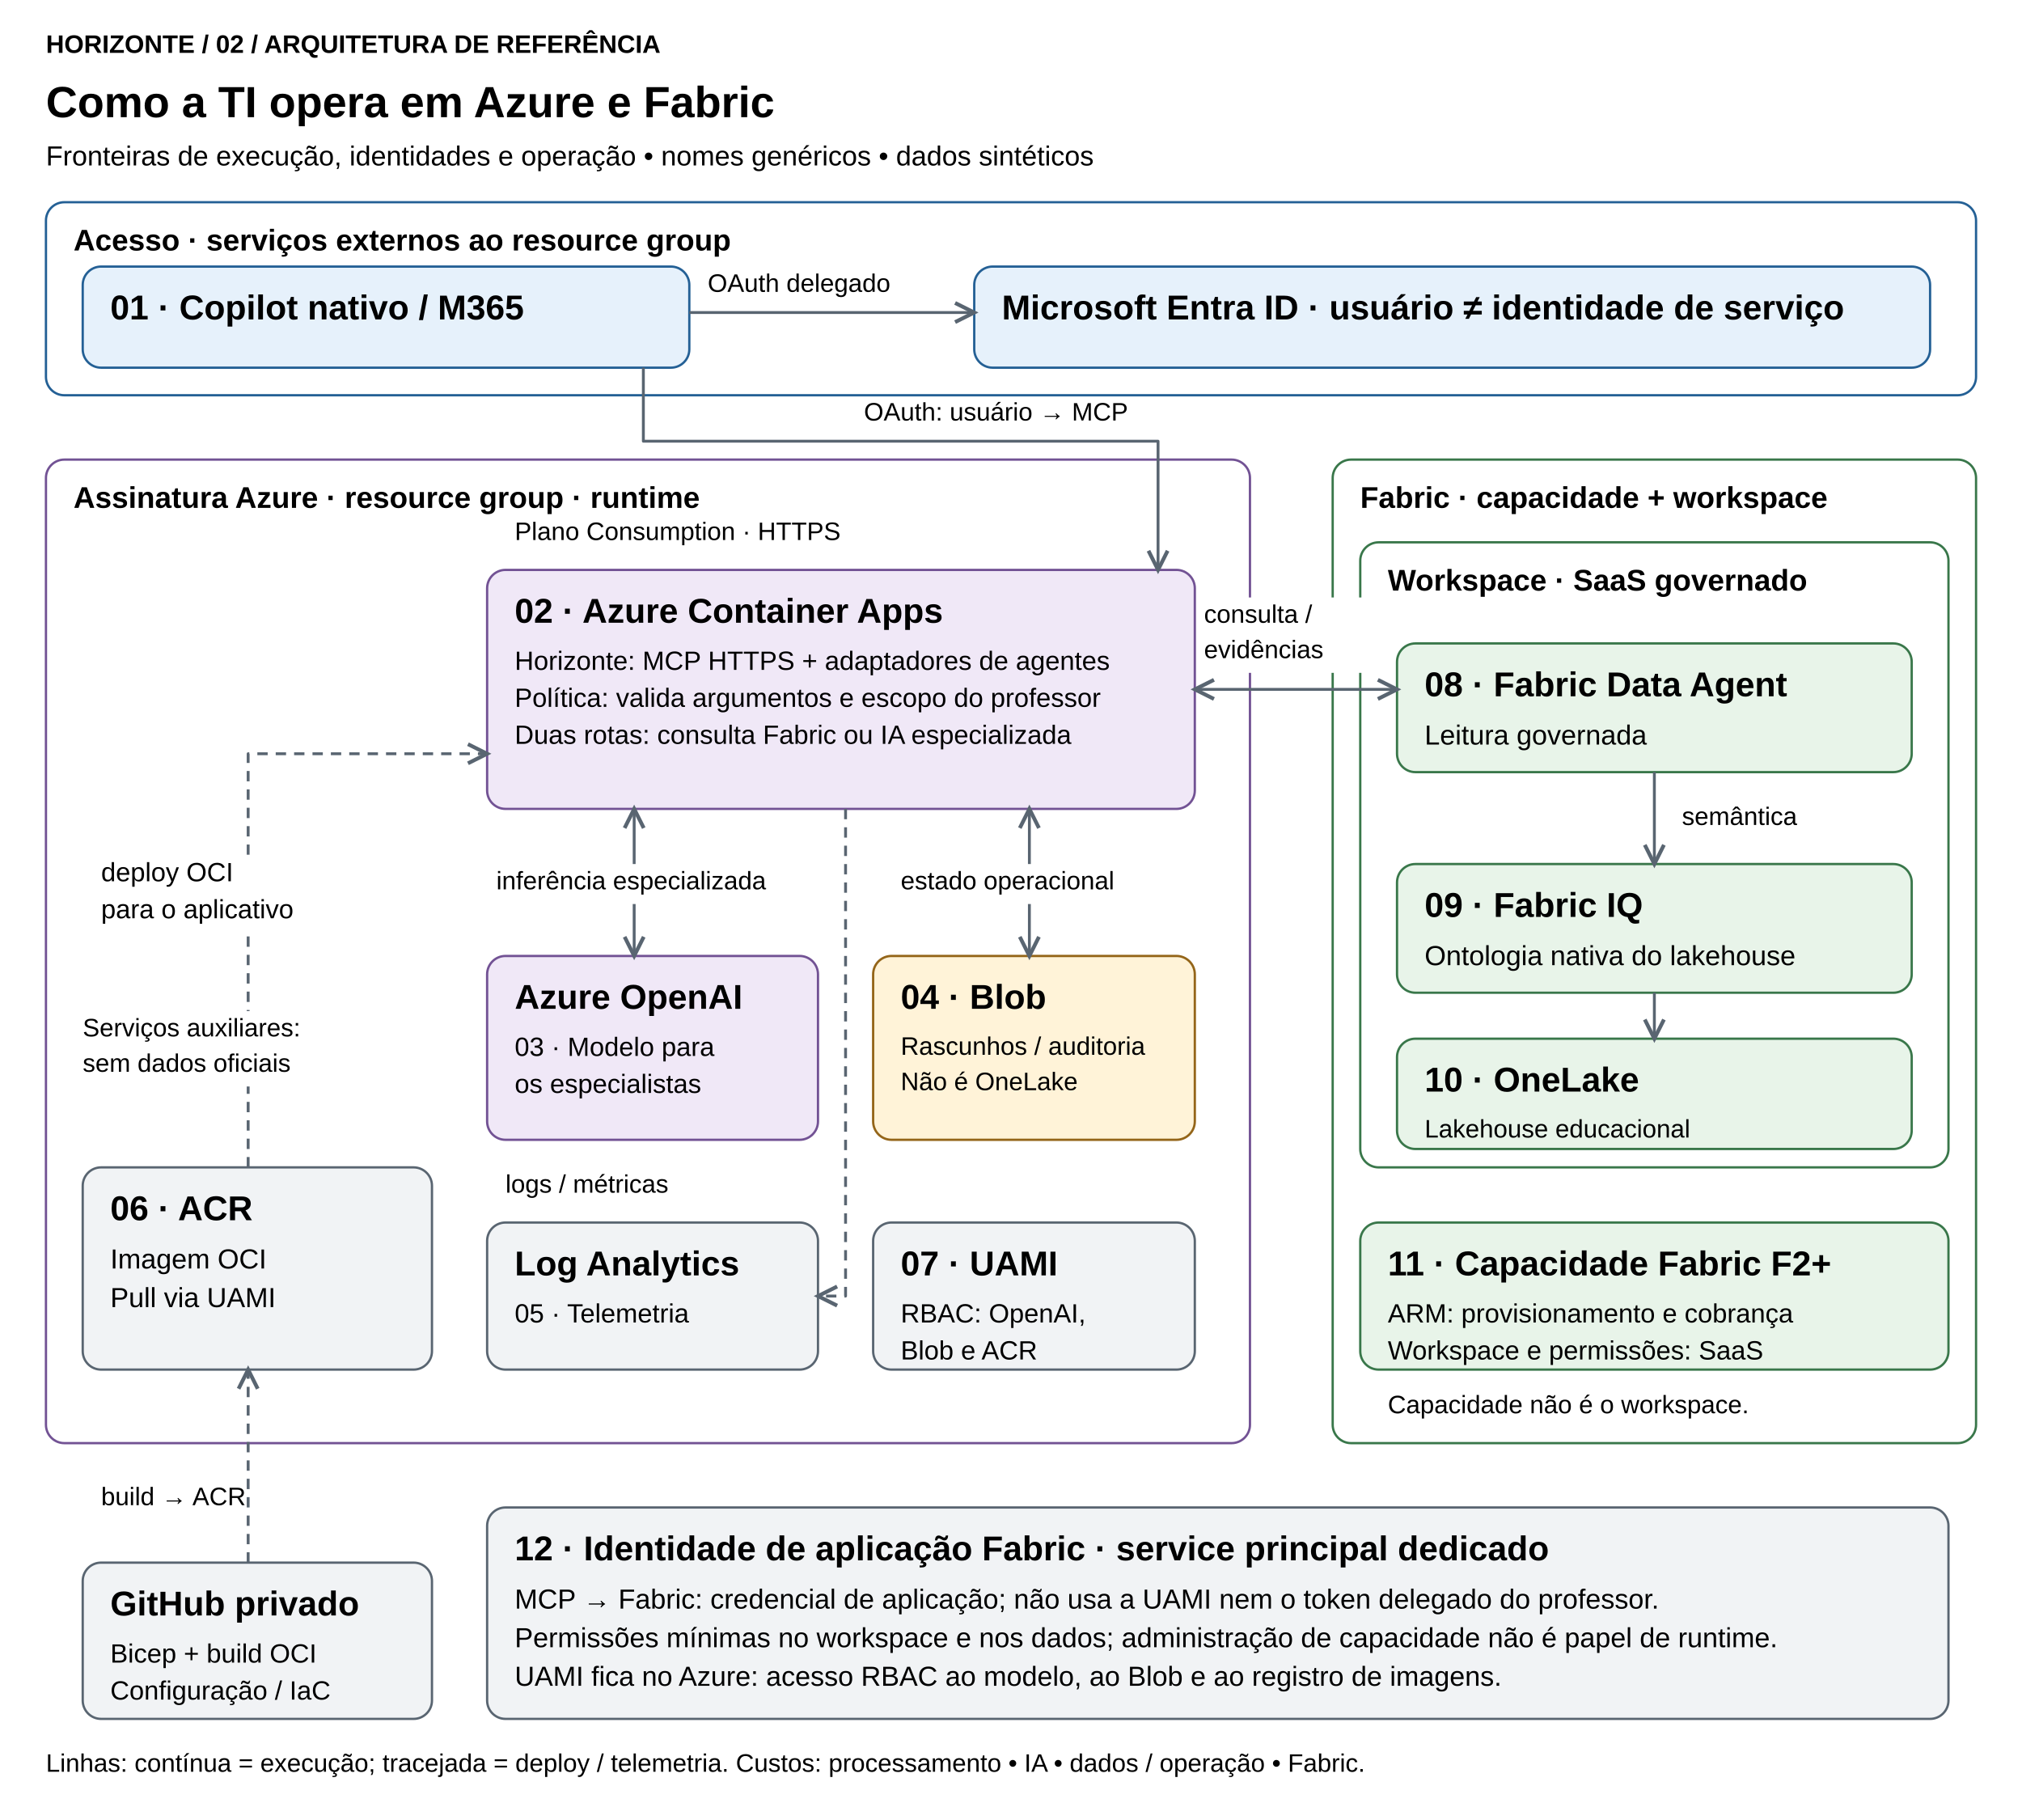
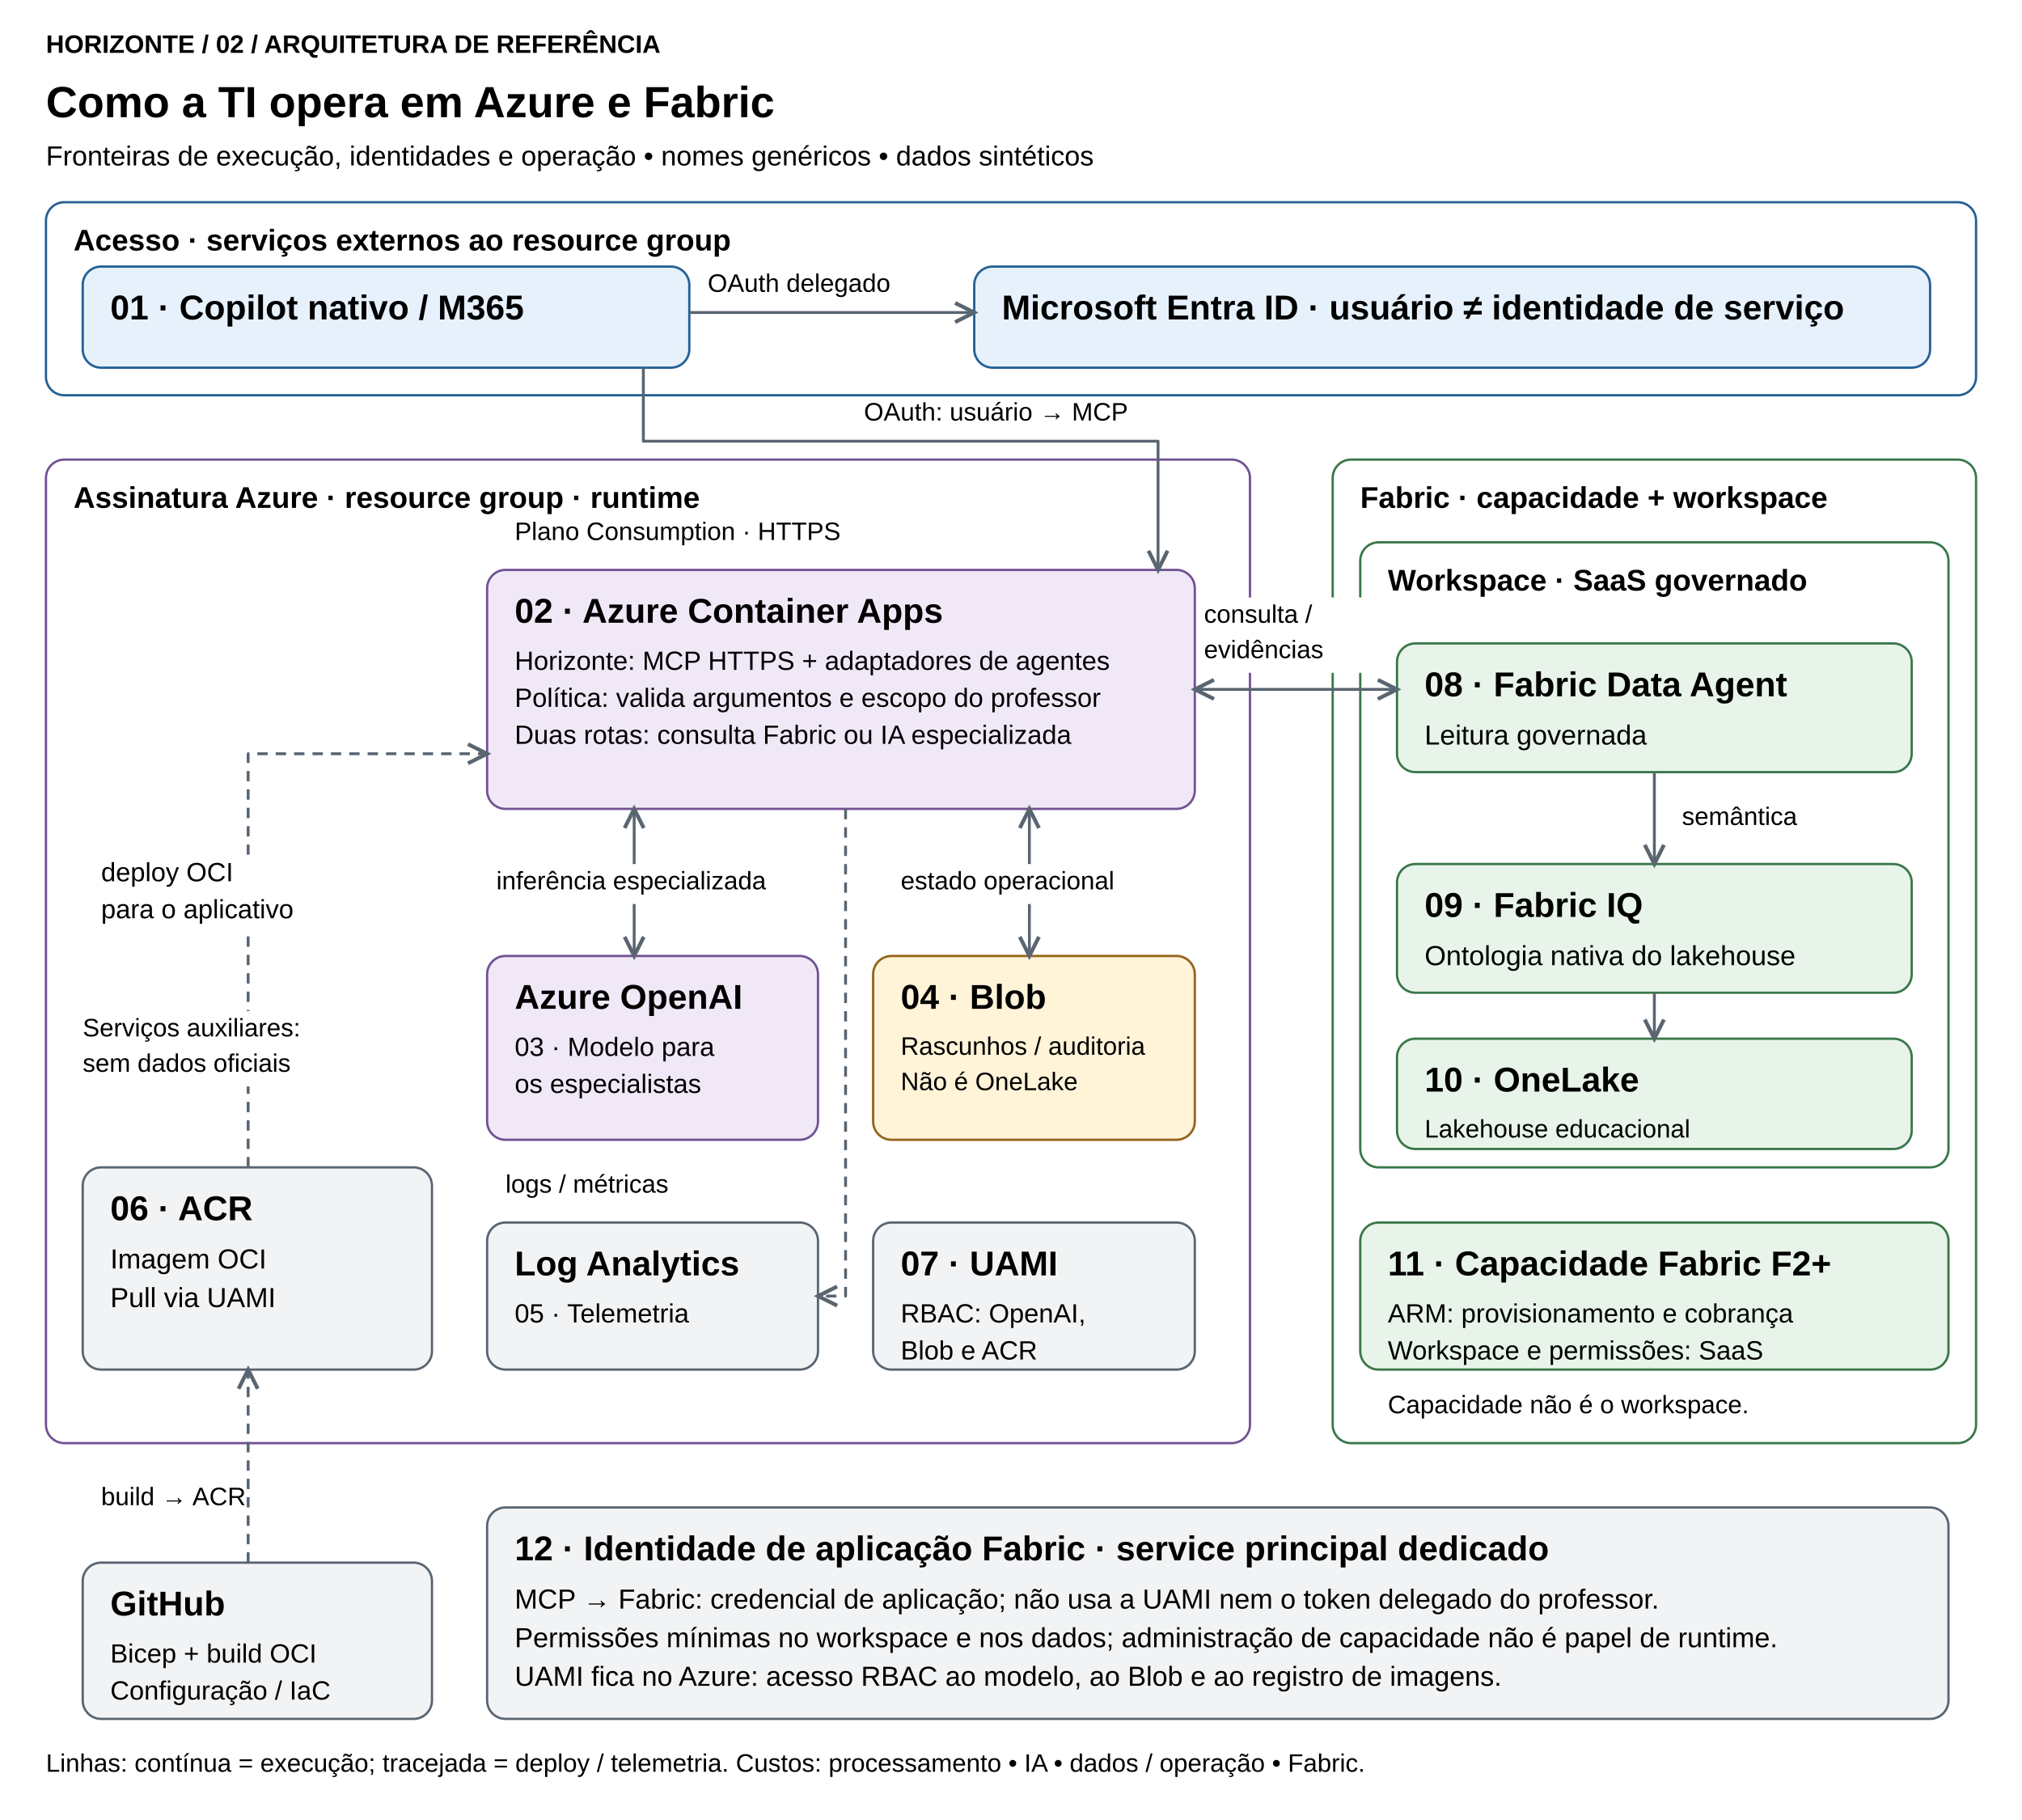
<svg xmlns="http://www.w3.org/2000/svg" width="1760" height="1584" viewBox="0 0 1760 1584" role="img" aria-labelledby="title desc" lang="pt-BR">
  <defs>
    <marker id="end" viewBox="0 0 12 12" refX="10" refY="6" markerWidth="10" markerHeight="10" orient="auto-start-reverse">
      <path d="M2 2 L10 6 L2 10" fill="none" stroke="#596571" stroke-width="1.6" />
    </marker>
    <marker id="start" viewBox="0 0 12 12" refX="2" refY="6" markerWidth="10" markerHeight="10" orient="auto">
      <path d="M10 2 L2 6 L10 10" fill="none" stroke="#596571" stroke-width="1.6" />
    </marker>
  </defs>
  <rect width="1760" height="1584" fill="#FFFFFF" />
  <text x="40" y="24" fill="#000000" font-family="Segoe UI, Arial, sans-serif" font-size="22" font-weight="600">
    <tspan x="40" y="46">HORIZONTE  /  02  /  ARQUITETURA DE REFERÊNCIA</tspan>
  </text>
  <text x="40" y="64" fill="#000000" font-family="Segoe UI, Arial, sans-serif" font-size="38" font-weight="600">
    <tspan x="40" y="102">Como a TI opera em Azure e Fabric</tspan>
  </text>
  <text x="40" y="120" fill="#000000" font-family="Segoe UI, Arial, sans-serif" font-size="24" font-weight="400">
    <tspan x="40" y="144">Fronteiras de execução, identidades e operação • nomes genéricos • dados sintéticos</tspan>
  </text>
  <rect x="40" y="176" width="1680" height="168" rx="16" stroke="#246095" stroke-width="2" fill="none" />
  <text x="64" y="192" fill="#000000" font-family="Segoe UI, Arial, sans-serif" font-size="26" font-weight="600">
    <tspan x="64" y="218">Acesso · serviços externos ao resource group</tspan>
  </text>
  <rect x="72" y="232" width="528" height="88" rx="16" stroke="#246095" stroke-width="2" fill="#E6F1FB" />
  <text x="96" y="248" fill="#000000" font-family="Segoe UI, Arial, sans-serif" font-size="30" font-weight="600">
    <tspan x="96" y="278">01 · Copilot nativo / M365</tspan>
  </text>
  <rect x="848" y="232" width="832" height="88" rx="16" stroke="#246095" stroke-width="2" fill="#E6F1FB" />
  <text x="872" y="248" fill="#000000" font-family="Segoe UI, Arial, sans-serif" font-size="30" font-weight="600">
    <tspan x="872" y="278">Microsoft Entra ID · usuário ≠ identidade de serviço</tspan>
  </text>
  <polyline points="600,272 848,272" fill="none" stroke="#596571" stroke-width="2.5" stroke-linejoin="round" marker-end="url(#end)" />
  <text x="616" y="232" fill="#000000" font-family="Segoe UI, Arial, sans-serif" font-size="22" font-weight="400">
    <tspan x="616" y="254">OAuth delegado</tspan>
  </text>
  <rect x="40" y="400" width="1048" height="856" rx="16" stroke="#725294" stroke-width="2" fill="none" />
  <text x="64" y="416" fill="#000000" font-family="Segoe UI, Arial, sans-serif" font-size="26" font-weight="600">
    <tspan x="64" y="442">Assinatura Azure · resource group · runtime</tspan>
  </text>
  <rect x="1160" y="400" width="560" height="856" rx="16" stroke="#39774A" stroke-width="2" fill="none" />
  <text x="1184" y="416" fill="#000000" font-family="Segoe UI, Arial, sans-serif" font-size="26" font-weight="600">
    <tspan x="1184" y="442">Fabric · capacidade + workspace</tspan>
  </text>
  <rect x="424" y="496" width="616" height="208" rx="16" stroke="#725294" stroke-width="2" fill="#F0E8F7" />
  <text x="448" y="512" fill="#000000" font-family="Segoe UI, Arial, sans-serif" font-size="30" font-weight="600">
    <tspan x="448" y="542">02 · Azure Container Apps</tspan>
  </text>
  <text x="448" y="560" fill="#000000" font-family="Segoe UI, Arial, sans-serif" font-size="23" font-weight="400">
    <tspan x="448" y="583">Horizonte: MCP HTTPS + adaptadores de agentes</tspan>
    <tspan x="448" y="615.2">Política: valida argumentos e escopo do professor</tspan>
    <tspan x="448" y="647.4">Duas rotas: consulta Fabric ou IA especializada</tspan>
  </text>
  <text x="752" y="344" fill="#000000" font-family="Segoe UI, Arial, sans-serif" font-size="22" font-weight="400">
    <tspan x="752" y="366">OAuth: usuário → MCP</tspan>
  </text>
  <text x="448" y="448" fill="#000000" font-family="Segoe UI, Arial, sans-serif" font-size="22" font-weight="400">
    <tspan x="448" y="470">Plano Consumption · HTTPS</tspan>
  </text>
  <polyline points="560,320 560,384 1008,384 1008,496" fill="none" stroke="#596571" stroke-width="2.5" stroke-linejoin="round" marker-end="url(#end)" />
  <rect x="72" y="1016" width="304" height="176" rx="16" stroke="#596571" stroke-width="2" fill="#F1F3F5" />
  <text x="96" y="1032" fill="#000000" font-family="Segoe UI, Arial, sans-serif" font-size="30" font-weight="600">
    <tspan x="96" y="1062">06 · ACR</tspan>
  </text>
  <text x="96" y="1080" fill="#000000" font-family="Segoe UI, Arial, sans-serif" font-size="24" font-weight="400">
    <tspan x="96" y="1104">Imagem OCI</tspan>
    <tspan x="96" y="1137.6">Pull via UAMI</tspan>
  </text>
  <rect x="424" y="832" width="288" height="160" rx="16" stroke="#725294" stroke-width="2" fill="#F0E8F7" />
  <text x="448" y="848" fill="#000000" font-family="Segoe UI, Arial, sans-serif" font-size="30" font-weight="600">
    <tspan x="448" y="878">Azure OpenAI</tspan>
  </text>
  <text x="448" y="896" fill="#000000" font-family="Segoe UI, Arial, sans-serif" font-size="23" font-weight="400">
    <tspan x="448" y="919">03 · Modelo para</tspan>
    <tspan x="448" y="951.2">os especialistas</tspan>
  </text>
  <rect x="760" y="832" width="280" height="160" rx="16" stroke="#946519" stroke-width="2" fill="#FFF3D8" />
  <text x="784" y="848" fill="#000000" font-family="Segoe UI, Arial, sans-serif" font-size="30" font-weight="600">
    <tspan x="784" y="878">04 · Blob</tspan>
  </text>
  <text x="784" y="896" fill="#000000" font-family="Segoe UI, Arial, sans-serif" font-size="22" font-weight="400">
    <tspan x="784" y="918">Rascunhos / auditoria</tspan>
    <tspan x="784" y="948.8">Não é OneLake</tspan>
  </text>
  <rect x="424" y="1064" width="288" height="128" rx="16" stroke="#596571" stroke-width="2" fill="#F1F3F5" />
  <text x="448" y="1080" fill="#000000" font-family="Segoe UI, Arial, sans-serif" font-size="30" font-weight="600">
    <tspan x="448" y="1110">Log Analytics</tspan>
  </text>
  <text x="448" y="1128" fill="#000000" font-family="Segoe UI, Arial, sans-serif" font-size="23" font-weight="400">
    <tspan x="448" y="1151">05 · Telemetria</tspan>
  </text>
  <rect x="760" y="1064" width="280" height="128" rx="16" stroke="#596571" stroke-width="2" fill="#F1F3F5" />
  <text x="784" y="1080" fill="#000000" font-family="Segoe UI, Arial, sans-serif" font-size="30" font-weight="600">
    <tspan x="784" y="1110">07 · UAMI</tspan>
  </text>
  <text x="784" y="1128" fill="#000000" font-family="Segoe UI, Arial, sans-serif" font-size="23" font-weight="400">
    <tspan x="784" y="1151">RBAC: OpenAI,</tspan>
    <tspan x="784" y="1183.2">Blob e ACR</tspan>
  </text>
  <polyline points="552,704 552,832" fill="none" stroke="#596571" stroke-width="2.5" stroke-linejoin="round" marker-start="url(#start)" marker-end="url(#end)" />
  <polyline points="896,704 896,832" fill="none" stroke="#596571" stroke-width="2.5" stroke-linejoin="round" marker-start="url(#start)" marker-end="url(#end)" />
  <polyline points="736,704 736,1128 712,1128" fill="none" stroke="#596571" stroke-width="2.5" stroke-linejoin="round" stroke-dasharray="9 7" marker-end="url(#end)" />
  <text x="440" y="1016" fill="#000000" font-family="Segoe UI, Arial, sans-serif" font-size="22" font-weight="400">
    <tspan x="440" y="1038">logs / métricas</tspan>
  </text>
  <polyline points="216,1016 216,656 424,656" fill="none" stroke="#596571" stroke-width="2.5" stroke-linejoin="round" stroke-dasharray="9 7" marker-end="url(#end)" />
  <rect x="1184" y="472" width="512" height="544" rx="16" stroke="#39774A" stroke-width="2" fill="none" />
  <text x="1208" y="488" fill="#000000" font-family="Segoe UI, Arial, sans-serif" font-size="26" font-weight="600">
    <tspan x="1208" y="514">Workspace · SaaS governado</tspan>
  </text>
  <rect x="1216" y="560" width="448" height="112" rx="16" stroke="#39774A" stroke-width="2" fill="#E8F4E9" />
  <text x="1240" y="576" fill="#000000" font-family="Segoe UI, Arial, sans-serif" font-size="30" font-weight="600">
    <tspan x="1240" y="606">08 · Fabric Data Agent</tspan>
  </text>
  <text x="1240" y="624" fill="#000000" font-family="Segoe UI, Arial, sans-serif" font-size="24" font-weight="400">
    <tspan x="1240" y="648">Leitura governada</tspan>
  </text>
  <rect x="1216" y="752" width="448" height="112" rx="16" stroke="#39774A" stroke-width="2" fill="#E8F4E9" />
  <text x="1240" y="768" fill="#000000" font-family="Segoe UI, Arial, sans-serif" font-size="30" font-weight="600">
    <tspan x="1240" y="798">09 · Fabric IQ</tspan>
  </text>
  <text x="1240" y="816" fill="#000000" font-family="Segoe UI, Arial, sans-serif" font-size="24" font-weight="400">
    <tspan x="1240" y="840">Ontologia nativa do lakehouse</tspan>
  </text>
  <rect x="1216" y="904" width="448" height="96" rx="16" stroke="#39774A" stroke-width="2" fill="#E8F4E9" />
  <text x="1240" y="920" fill="#000000" font-family="Segoe UI, Arial, sans-serif" font-size="30" font-weight="600">
    <tspan x="1240" y="950">10 · OneLake</tspan>
  </text>
  <text x="1240" y="968" fill="#000000" font-family="Segoe UI, Arial, sans-serif" font-size="22" font-weight="400">
    <tspan x="1240" y="990">Lakehouse educacional</tspan>
  </text>
  <polyline points="1040,600 1216,600" fill="none" stroke="#596571" stroke-width="2.5" stroke-linejoin="round" marker-start="url(#start)" marker-end="url(#end)" />
  <polyline points="1440,672 1440,752" fill="none" stroke="#596571" stroke-width="2.5" stroke-linejoin="round" marker-end="url(#end)" />
  <text x="1464" y="696" fill="#000000" font-family="Segoe UI, Arial, sans-serif" font-size="22" font-weight="400">
    <tspan x="1464" y="718">semântica</tspan>
  </text>
  <polyline points="1440,864 1440,904" fill="none" stroke="#596571" stroke-width="2.5" stroke-linejoin="round" marker-end="url(#end)" />
  <rect x="1184" y="1064" width="512" height="128" rx="16" stroke="#39774A" stroke-width="2" fill="#E8F4E9" />
  <text x="1208" y="1080" fill="#000000" font-family="Segoe UI, Arial, sans-serif" font-size="30" font-weight="600">
    <tspan x="1208" y="1110">11 · Capacidade Fabric F2+</tspan>
  </text>
  <text x="1208" y="1128" fill="#000000" font-family="Segoe UI, Arial, sans-serif" font-size="23" font-weight="400">
    <tspan x="1208" y="1151">ARM: provisionamento e cobrança</tspan>
    <tspan x="1208" y="1183.2">Workspace e permissões: SaaS</tspan>
  </text>
  <text x="1208" y="1208" fill="#000000" font-family="Segoe UI, Arial, sans-serif" font-size="22" font-weight="400">
    <tspan x="1208" y="1230">Capacidade não é o workspace.</tspan>
  </text>
  <rect x="72" y="1360" width="304" height="136" rx="16" stroke="#596571" stroke-width="2" fill="#F1F3F5" />
  <text x="96" y="1376" fill="#000000" font-family="Segoe UI, Arial, sans-serif" font-size="30" font-weight="600">
-     <tspan x="96" y="1406">GitHub privado</tspan>
+     <tspan x="96" y="1406">GitHub</tspan>
  </text>
  <text x="96" y="1424" fill="#000000" font-family="Segoe UI, Arial, sans-serif" font-size="23" font-weight="400">
    <tspan x="96" y="1447">Bicep + build OCI</tspan>
    <tspan x="96" y="1479.2">Configuração / IaC</tspan>
  </text>
  <polyline points="216,1360 216,1192" fill="none" stroke="#596571" stroke-width="2.5" stroke-linejoin="round" stroke-dasharray="9 7" marker-end="url(#end)" />
  <text x="88" y="1288" fill="#000000" font-family="Segoe UI, Arial, sans-serif" font-size="22" font-weight="400">
    <tspan x="88" y="1310">build → ACR</tspan>
  </text>
  <rect x="424" y="1312" width="1272" height="184" rx="16" stroke="#596571" stroke-width="2" fill="#F1F3F5" />
  <text x="448" y="1328" fill="#000000" font-family="Segoe UI, Arial, sans-serif" font-size="30" font-weight="600">
    <tspan x="448" y="1358">12 · Identidade de aplicação Fabric · service principal dedicado</tspan>
  </text>
  <text x="448" y="1376" fill="#000000" font-family="Segoe UI, Arial, sans-serif" font-size="24" font-weight="400">
    <tspan x="448" y="1400">MCP → Fabric: credencial de aplicação; não usa a UAMI nem o token delegado do professor.</tspan>
    <tspan x="448" y="1433.6">Permissões mínimas no workspace e nos dados; administração de capacidade não é papel de runtime.</tspan>
    <tspan x="448" y="1467.2">UAMI fica no Azure: acesso RBAC ao modelo, ao Blob e ao registro de imagens.</tspan>
  </text>
  <text x="40" y="1520" fill="#000000" font-family="Segoe UI, Arial, sans-serif" font-size="22" font-weight="400">
    <tspan x="40" y="1542">Linhas: contínua = execução; tracejada = deploy / telemetria. Custos: processamento • IA • dados / operação • Fabric.</tspan>
  </text>
  <rect x="428" y="752" width="272" height="34.8" fill="#ffffff" />
  <text x="432" y="752" fill="#000000" font-family="Segoe UI, Arial, sans-serif" font-size="22" font-weight="400">
    <tspan x="432" y="774">inferência especializada</tspan>
  </text>
  <rect x="780" y="752" width="240" height="34.8" fill="#ffffff" />
  <text x="784" y="752" fill="#000000" font-family="Segoe UI, Arial, sans-serif" font-size="22" font-weight="400">
    <tspan x="784" y="774">estado operacional</tspan>
  </text>
  <rect x="84" y="744" width="280" height="68.4" fill="#ffffff" />
  <text x="88" y="744" fill="#000000" font-family="Segoe UI, Arial, sans-serif" font-size="23" font-weight="400">
    <tspan x="88" y="767">deploy OCI</tspan>
    <tspan x="88" y="799.2">para o aplicativo</tspan>
  </text>
  <rect x="68" y="880" width="312" height="65.6" fill="#ffffff" />
  <text x="72" y="880" fill="#000000" font-family="Segoe UI, Arial, sans-serif" font-size="22" font-weight="400">
    <tspan x="72" y="902">Serviços auxiliares:</tspan>
    <tspan x="72" y="932.8">sem dados oficiais</tspan>
  </text>
  <rect x="1044" y="520" width="144" height="65.6" fill="#ffffff" />
  <text x="1048" y="520" fill="#000000" font-family="Segoe UI, Arial, sans-serif" font-size="22" font-weight="400">
    <tspan x="1048" y="542">consulta /</tspan>
    <tspan x="1048" y="572.8">evidências</tspan>
  </text>
</svg>
